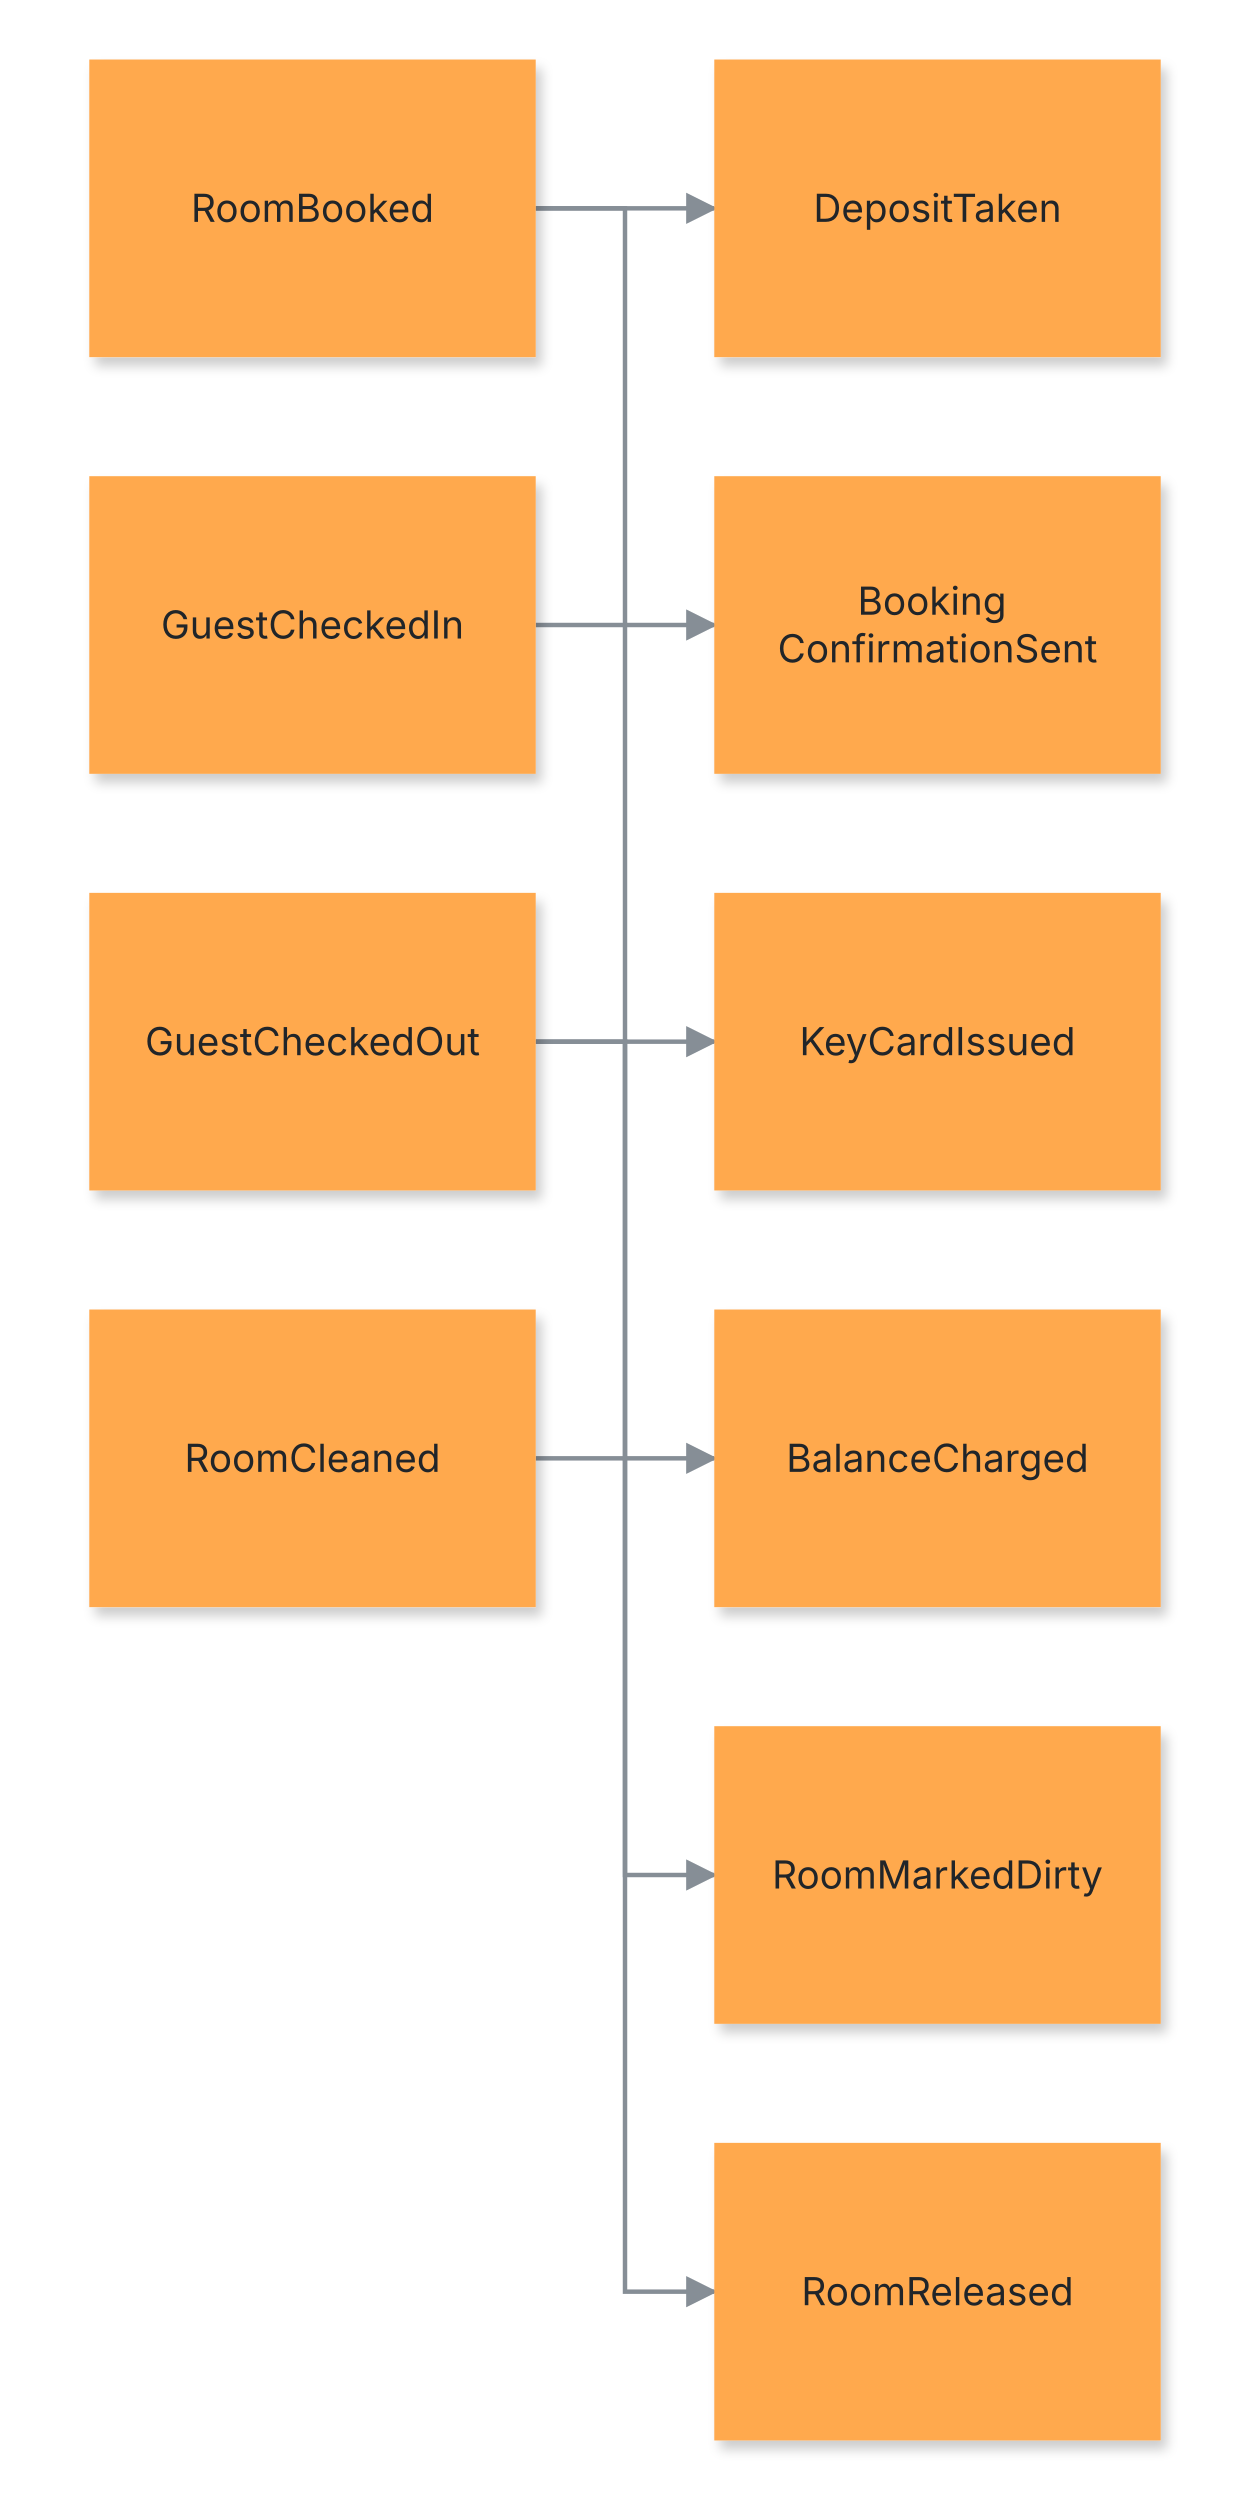
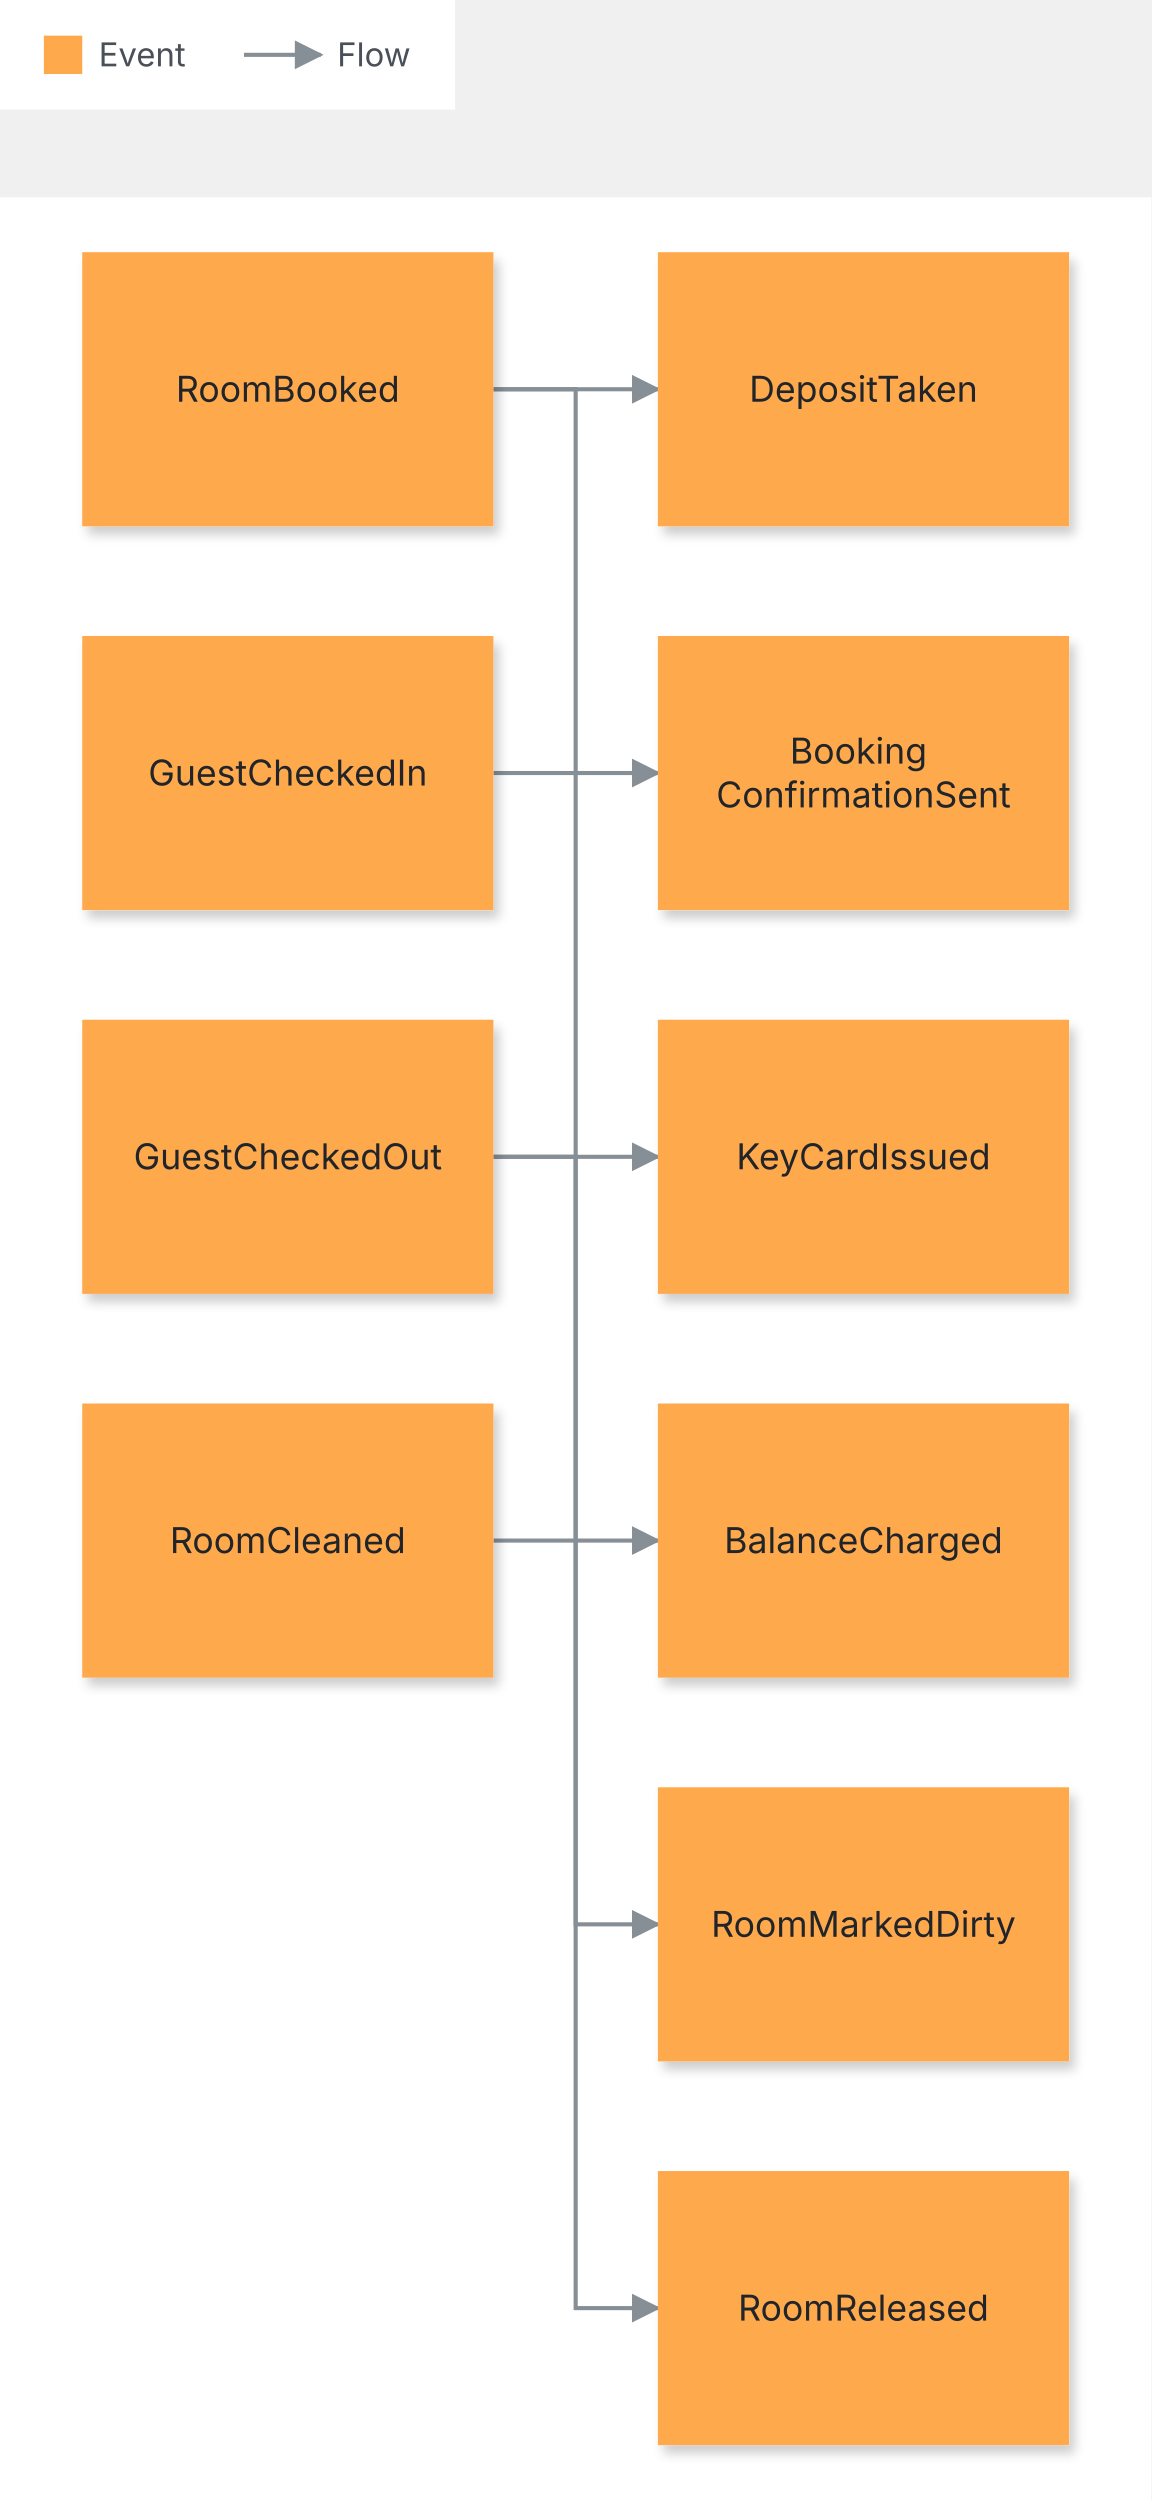
- <svg xmlns="http://www.w3.org/2000/svg" width="420" height="840" viewBox="0 0 420 840" font-family="system-ui, -apple-system, sans-serif">
+ <svg xmlns="http://www.w3.org/2000/svg" width="420" height="912" viewBox="0 0 420 912" font-family="system-ui, -apple-system, sans-serif">
  <defs>
    <marker id="arrow" viewBox="0 0 10 10" refX="9" refY="5" markerWidth="7" markerHeight="7" orient="auto-start-reverse">
      <path d="M0 0 L10 5 L0 10 z" fill="#868e96" />
    </marker>
    <marker id="cancel" viewBox="0 0 10 10" refX="9" refY="5" markerWidth="7" markerHeight="7" orient="auto-start-reverse">
      <path d="M0 0 L10 5 L0 10 z" fill="#e03131" />
    </marker>
    <filter id="shadow" x="-10%" y="-10%" width="130%" height="130%">
      <feDropShadow dx="2" dy="3" stdDeviation="2" flood-opacity="0.2" />
    </filter>
  </defs>
-   <rect class="background" width="100%" height="100%" fill="#ffffff" />
-   <path class="arrow" d="M180 70 L240 70" fill="none" stroke="#868e96" stroke-width="1.5" marker-end="url(#arrow)" />
-   <path class="arrow" d="M180 70 L210 70 L210 210 L240 210" fill="none" stroke="#868e96" stroke-width="1.5" marker-end="url(#arrow)" />
-   <path class="arrow" d="M180 210 L210 210 L210 350 L240 350" fill="none" stroke="#868e96" stroke-width="1.5" marker-end="url(#arrow)" />
-   <path class="arrow" d="M180 350 L210 350 L210 490 L240 490" fill="none" stroke="#868e96" stroke-width="1.5" marker-end="url(#arrow)" />
-   <path class="arrow" d="M180 350 L210 350 L210 630 L240 630" fill="none" stroke="#868e96" stroke-width="1.5" marker-end="url(#arrow)" />
-   <path class="arrow" d="M180 490 L210 490 L210 770 L240 770" fill="none" stroke="#868e96" stroke-width="1.5" marker-end="url(#arrow)" />
-   <g class="event" data-line="3">
-     <rect x="30" y="20" width="150" height="100" fill="#ffa94d" filter="url(#shadow)" />
-     <text x="105" y="74.55" text-anchor="middle" font-size="13" fill="#212529">
-       <tspan x="105" dy="0">RoomBooked</tspan>
-     </text>
+   <g class="legend">
+     <rect class="background" width="166" height="40" fill="#ffffff" />
+     <rect x="16" y="13" width="14" height="14" fill="#ffa94d" />
+     <text x="36" y="24.2" font-size="12" fill="#495057">Event</text>
+     <path class="arrow" d="M89 20 L117 20" fill="none" stroke="#868e96" stroke-width="1.5" marker-end="url(#arrow)" />
+     <text x="123" y="24.2" font-size="12" fill="#495057">Flow</text>
  </g>
-   <g class="event" data-line="6">
-     <rect x="240" y="20" width="150" height="100" fill="#ffa94d" filter="url(#shadow)" />
-     <text x="315" y="74.55" text-anchor="middle" font-size="13" fill="#212529">
-       <tspan x="315" dy="0">DepositTaken</tspan>
-     </text>
-   </g>
-   <g class="event" data-line="7">
-     <rect x="240" y="160" width="150" height="100" fill="#ffa94d" filter="url(#shadow)" />
-     <text x="315" y="206.55" text-anchor="middle" font-size="13" fill="#212529">
-       <tspan x="315" dy="0">Booking</tspan>
-       <tspan x="315" dy="16">ConfirmationSent</tspan>
-     </text>
-   </g>
-   <g class="event" data-line="9">
-     <rect x="30" y="160" width="150" height="100" fill="#ffa94d" filter="url(#shadow)" />
-     <text x="105" y="214.55" text-anchor="middle" font-size="13" fill="#212529">
-       <tspan x="105" dy="0">GuestCheckedIn</tspan>
-     </text>
-   </g>
-   <g class="event" data-line="10">
-     <rect x="240" y="300" width="150" height="100" fill="#ffa94d" filter="url(#shadow)" />
-     <text x="315" y="354.55" text-anchor="middle" font-size="13" fill="#212529">
-       <tspan x="315" dy="0">KeyCardIssued</tspan>
-     </text>
-   </g>
-   <g class="event" data-line="13">
-     <rect x="30" y="300" width="150" height="100" fill="#ffa94d" filter="url(#shadow)" />
-     <text x="105" y="354.55" text-anchor="middle" font-size="13" fill="#212529">
-       <tspan x="105" dy="0">GuestCheckedOut</tspan>
-     </text>
-   </g>
-   <g class="event" data-line="14">
-     <rect x="240" y="440" width="150" height="100" fill="#ffa94d" filter="url(#shadow)" />
-     <text x="315" y="494.55" text-anchor="middle" font-size="13" fill="#212529">
-       <tspan x="315" dy="0">BalanceCharged</tspan>
-     </text>
-   </g>
-   <g class="event" data-line="16">
-     <rect x="240" y="580" width="150" height="100" fill="#ffa94d" filter="url(#shadow)" />
-     <text x="315" y="634.55" text-anchor="middle" font-size="13" fill="#212529">
-       <tspan x="315" dy="0">RoomMarkedDirty</tspan>
-     </text>
-   </g>
-   <g class="event" data-line="19">
-     <rect x="30" y="440" width="150" height="100" fill="#ffa94d" filter="url(#shadow)" />
-     <text x="105" y="494.55" text-anchor="middle" font-size="13" fill="#212529">
-       <tspan x="105" dy="0">RoomCleaned</tspan>
-     </text>
-   </g>
-   <g class="event" data-line="20">
-     <rect x="240" y="720" width="150" height="100" fill="#ffa94d" filter="url(#shadow)" />
-     <text x="315" y="774.55" text-anchor="middle" font-size="13" fill="#212529">
-       <tspan x="315" dy="0">RoomReleased</tspan>
-     </text>
+   <g transform="translate(0 72)">
+     <rect class="background" width="420" height="840" fill="#ffffff" />
+     <path class="arrow" d="M180 70 L240 70" fill="none" stroke="#868e96" stroke-width="1.5" marker-end="url(#arrow)" />
+     <path class="arrow" d="M180 70 L210 70 L210 210 L240 210" fill="none" stroke="#868e96" stroke-width="1.5" marker-end="url(#arrow)" />
+     <path class="arrow" d="M180 210 L210 210 L210 350 L240 350" fill="none" stroke="#868e96" stroke-width="1.5" marker-end="url(#arrow)" />
+     <path class="arrow" d="M180 350 L210 350 L210 490 L240 490" fill="none" stroke="#868e96" stroke-width="1.5" marker-end="url(#arrow)" />
+     <path class="arrow" d="M180 350 L210 350 L210 630 L240 630" fill="none" stroke="#868e96" stroke-width="1.5" marker-end="url(#arrow)" />
+     <path class="arrow" d="M180 490 L210 490 L210 770 L240 770" fill="none" stroke="#868e96" stroke-width="1.5" marker-end="url(#arrow)" />
+     <g class="event" data-line="3">
+       <rect x="30" y="20" width="150" height="100" fill="#ffa94d" filter="url(#shadow)" />
+       <text x="105" y="74.55" text-anchor="middle" font-size="13" fill="#212529">
+         <tspan x="105" dy="0">RoomBooked</tspan>
+       </text>
+     </g>
+     <g class="event" data-line="6">
+       <rect x="240" y="20" width="150" height="100" fill="#ffa94d" filter="url(#shadow)" />
+       <text x="315" y="74.55" text-anchor="middle" font-size="13" fill="#212529">
+         <tspan x="315" dy="0">DepositTaken</tspan>
+       </text>
+     </g>
+     <g class="event" data-line="7">
+       <rect x="240" y="160" width="150" height="100" fill="#ffa94d" filter="url(#shadow)" />
+       <text x="315" y="206.55" text-anchor="middle" font-size="13" fill="#212529">
+         <tspan x="315" dy="0">Booking</tspan>
+         <tspan x="315" dy="16">ConfirmationSent</tspan>
+       </text>
+     </g>
+     <g class="event" data-line="9">
+       <rect x="30" y="160" width="150" height="100" fill="#ffa94d" filter="url(#shadow)" />
+       <text x="105" y="214.55" text-anchor="middle" font-size="13" fill="#212529">
+         <tspan x="105" dy="0">GuestCheckedIn</tspan>
+       </text>
+     </g>
+     <g class="event" data-line="10">
+       <rect x="240" y="300" width="150" height="100" fill="#ffa94d" filter="url(#shadow)" />
+       <text x="315" y="354.55" text-anchor="middle" font-size="13" fill="#212529">
+         <tspan x="315" dy="0">KeyCardIssued</tspan>
+       </text>
+     </g>
+     <g class="event" data-line="13">
+       <rect x="30" y="300" width="150" height="100" fill="#ffa94d" filter="url(#shadow)" />
+       <text x="105" y="354.55" text-anchor="middle" font-size="13" fill="#212529">
+         <tspan x="105" dy="0">GuestCheckedOut</tspan>
+       </text>
+     </g>
+     <g class="event" data-line="14">
+       <rect x="240" y="440" width="150" height="100" fill="#ffa94d" filter="url(#shadow)" />
+       <text x="315" y="494.55" text-anchor="middle" font-size="13" fill="#212529">
+         <tspan x="315" dy="0">BalanceCharged</tspan>
+       </text>
+     </g>
+     <g class="event" data-line="16">
+       <rect x="240" y="580" width="150" height="100" fill="#ffa94d" filter="url(#shadow)" />
+       <text x="315" y="634.55" text-anchor="middle" font-size="13" fill="#212529">
+         <tspan x="315" dy="0">RoomMarkedDirty</tspan>
+       </text>
+     </g>
+     <g class="event" data-line="19">
+       <rect x="30" y="440" width="150" height="100" fill="#ffa94d" filter="url(#shadow)" />
+       <text x="105" y="494.55" text-anchor="middle" font-size="13" fill="#212529">
+         <tspan x="105" dy="0">RoomCleaned</tspan>
+       </text>
+     </g>
+     <g class="event" data-line="20">
+       <rect x="240" y="720" width="150" height="100" fill="#ffa94d" filter="url(#shadow)" />
+       <text x="315" y="774.55" text-anchor="middle" font-size="13" fill="#212529">
+         <tspan x="315" dy="0">RoomReleased</tspan>
+       </text>
+     </g>
  </g>
</svg>
